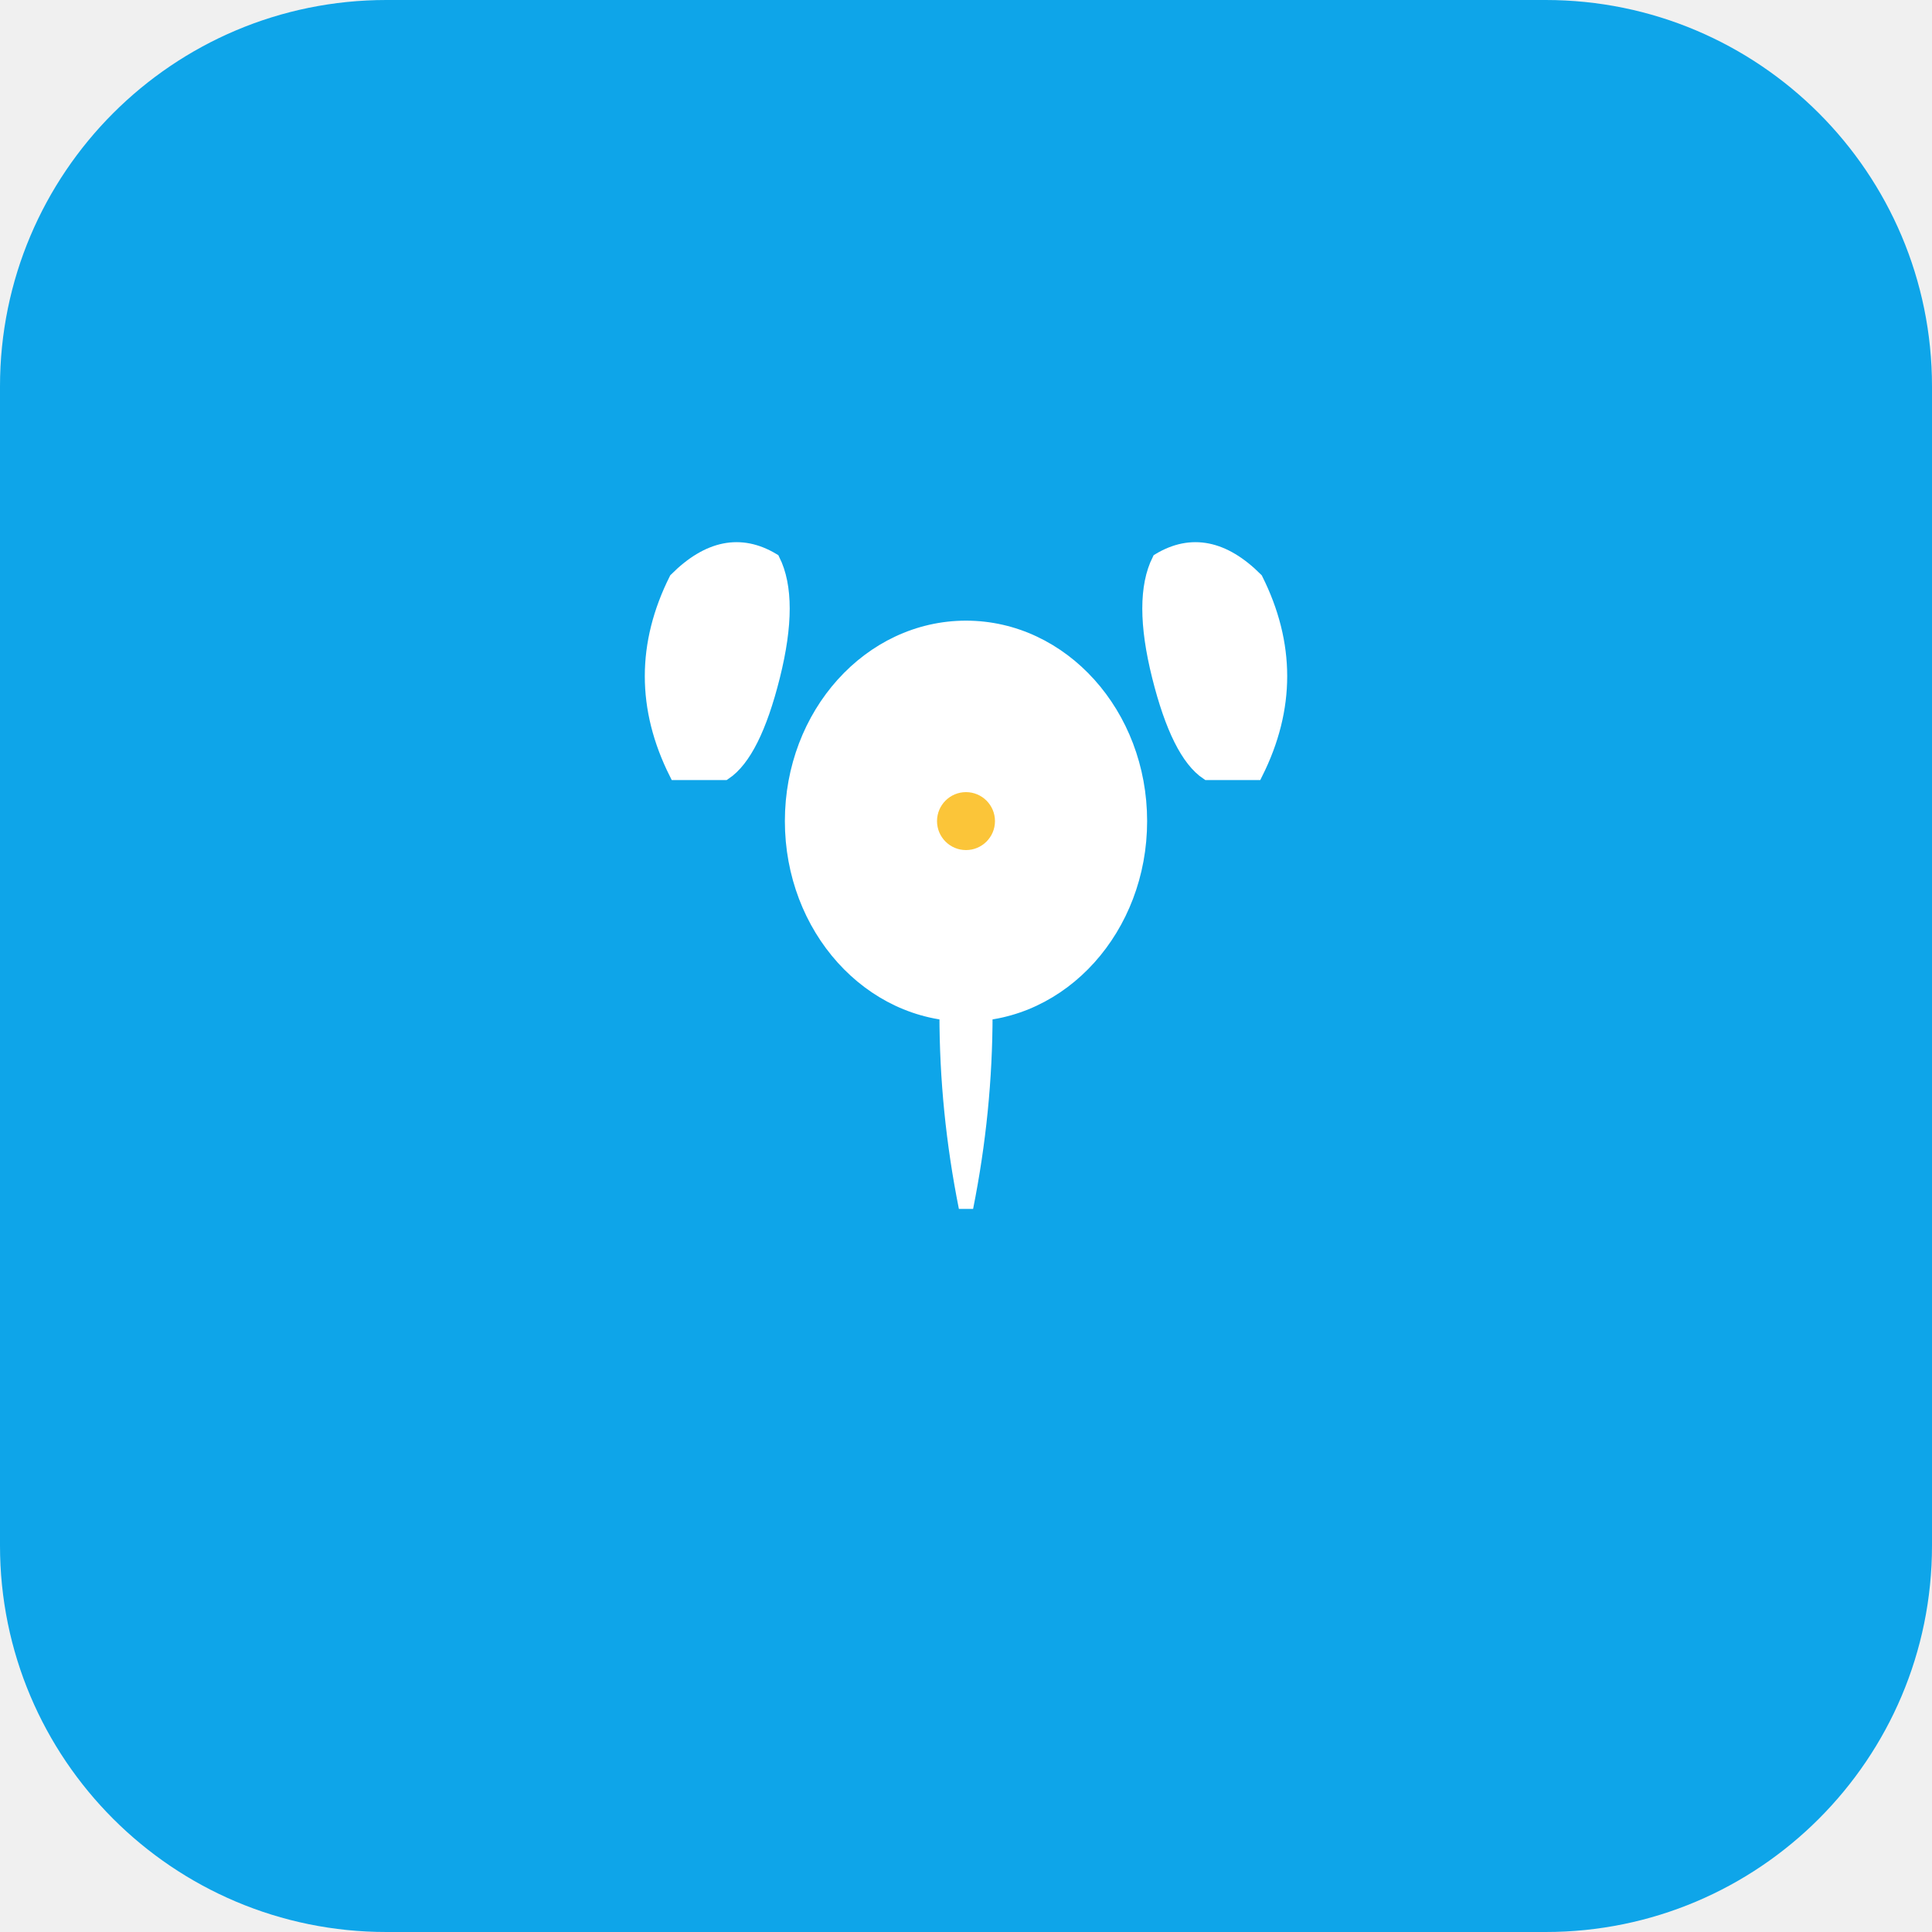
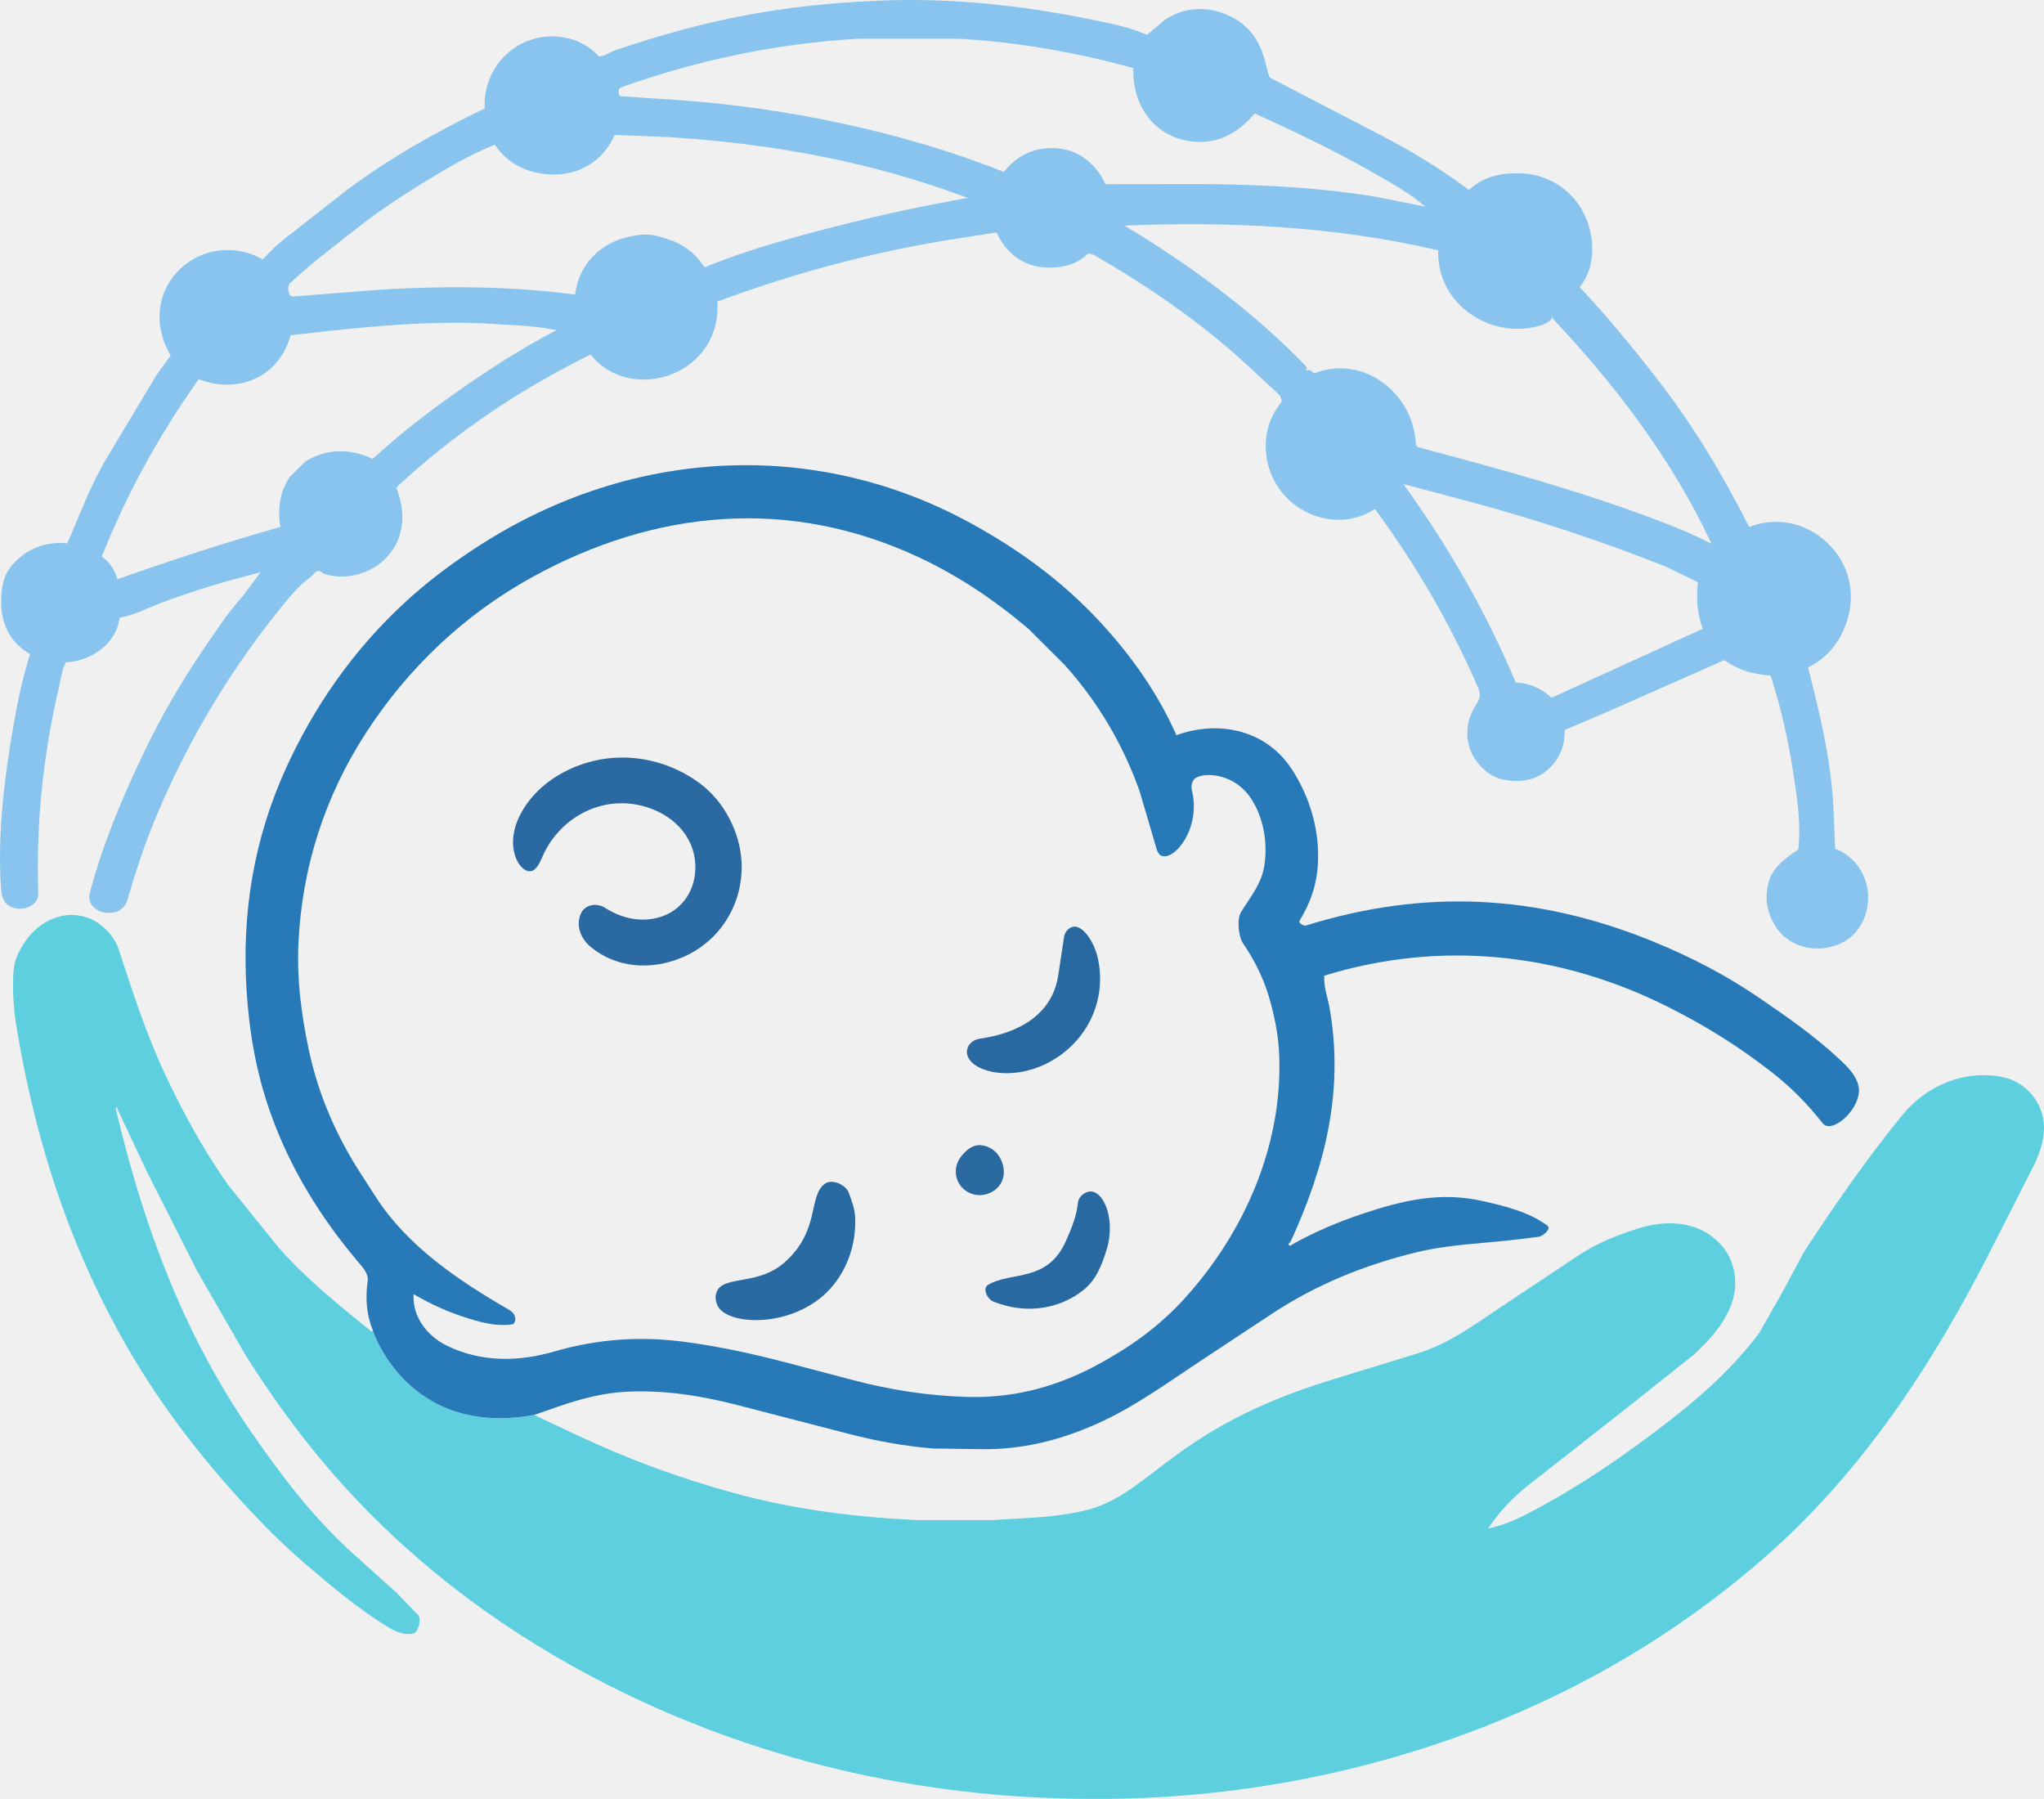
- <svg xmlns="http://www.w3.org/2000/svg" viewBox="0 0 200 200">
-   <rect width="200" height="200" fill="#0ea5e9" rx="40" />
-   <g transform="translate(50, 50)">
-     <path d="M 20 30 Q 15 20 20 10 Q 25 5 30 8 Q 32 12 30 20 Q 28 28 25 30 Z" fill="white" stroke="white" stroke-width="1.5" />
-     <path d="M 80 30 Q 85 20 80 10 Q 75 5 70 8 Q 68 12 70 20 Q 72 28 75 30 Z" fill="white" stroke="white" stroke-width="1.5" />
-     <ellipse cx="50" cy="35" rx="18" ry="20" fill="white" stroke="white" stroke-width="1.5" />
-     <path d="M 35 40 Q 40 35 45 40" stroke="white" stroke-width="1" fill="none" stroke-linecap="round" />
-     <path d="M 55 40 Q 60 35 65 40" stroke="white" stroke-width="1" fill="none" stroke-linecap="round" />
-     <path d="M 40 50 Q 45 48 50 50" stroke="white" stroke-width="1" fill="none" stroke-linecap="round" />
-     <path d="M 50 50 Q 55 48 60 50" stroke="white" stroke-width="1" fill="none" stroke-linecap="round" />
-     <path d="M 48 55 Q 48 65 50 75 Q 52 65 52 55" fill="white" stroke="white" stroke-width="1.5" />
-     <circle cx="50" cy="35" r="3" fill="#fbbf24" opacity="0.9" />
+ <svg xmlns="http://www.w3.org/2000/svg" id="Layer_2" data-name="Layer 2" viewBox="0 0 868.09 763.89">
+   <defs>
+     <style>
+       .cls-1 {
+         fill: #2a69a1;
+       }
+ 
+       .cls-2 {
+         fill: #2969a2;
+       }
+ 
+       .cls-3 {
+         fill: #2b69a1;
+       }
+ 
+       .cls-4 {
+         fill: #88c4ed;
+       }
+ 
+       .cls-5 {
+         fill: #5dcfde;
+       }
+ 
+       .cls-6 {
+         fill: #296aa3;
+       }
+ 
+       .cls-7 {
+         fill: #2779b7;
+       }
+     </style>
+   </defs>
+   <g id="Layer_1-2" data-name="Layer 1">
+     <g>
+       <path class="cls-5" d="M850.78,457.43c-16.29-3.39-32.58,3.38-43.07,16.31-15.06,18.57-28.48,37.82-41.55,57.87l-9.23,17.2-9.85,17.32c-10.71,14.13-23.34,25.73-37.35,36.62-19.39,15.09-39.15,28.7-60.94,39.99-5.48,2.84-10.62,5.04-16.77,6.3,5.02-7.45,10.62-13.32,17.51-18.72l41.81-32.79,28.15-22.39c10.79-9.98,20.35-22.18,16.66-36.72-1.44-5.66-4.39-9.68-8.91-13.24-8.51-6.71-20.86-6.93-31.28-3.6-8.91,2.85-17.47,6.13-25.29,11.33l-32.1,21.35c-11.84,7.87-22.88,16.25-36.58,20.46l-37,11.37c-66.95,20.58-76.14,48.05-103.08,55.02-13.43,3.48-26.73,3.38-40.39,4.39l-32.18-.02c-26.43-1.27-52.11-4.47-77.74-11.5-23.21-6.37-45.15-14.48-66.78-24.67l-17.97-8.47c-53.92,9.72-68.5-35.84-68.5-35.84-.28.53-.6.48-1.14-.08-13.74-10.97-27.08-21.89-38.81-35.04l-21.6-26.82c-10.3-14.65-18.69-29.88-26.33-46.11-8.31-17.65-14.07-35.5-20.14-54.05-1.76-5.37-6.87-10.55-11.88-12.71-10.5-4.53-21.54.64-27.62,9.42-2.94,4.23-4.85,8.2-5.14,13.47-.45,8.22.15,15.99,1.53,24.24,7.72,45.86,20.99,87.95,43.44,128.78,15.22,27.7,34.12,52.4,55.6,75.37,7.56,8.1,14.8,15.19,23.16,22.38,11.47,9.87,22.71,19.28,35.64,27.26,3.12,1.92,7.9,3.7,11.22,2.22,1.51-1.16,2.73-6.01,1.37-7.43l-9.37-9.69-18.17-16.34c-16.9-15.19-30.43-33-43.38-51.74-29.02-42-45.8-87.73-57.56-137.2-.24-.99.79-.69.7-.38-.19.64.26.92.44,1.31l11.74,24.96,21.6,42.75,20.65,35.89c14.09,22.36,29.8,43.24,48.16,62.45,32.57,34.09,71.37,61.19,113.87,81.62,66.22,31.82,137.06,45.89,210.53,44.23,68.76-1.55,138.35-18.95,198.97-51.49,26.7-14.33,51.56-31.57,74.3-51.54,40.65-35.69,70.61-81.22,95-129.18l18.02-35.42c2.83-5.56,5.08-11.44,4.93-18.02-.23-9.65-7.55-18.65-17.3-20.68Z" />
+       <path class="cls-1" d="M281.27,389.1c9.97-3.5,15.1-13.47,13.88-23.8-1.51-12.7-12.19-21.27-24.72-23.62-16.13-3.03-32.08,5.71-39.32,20.51-1.18,2.42-2.5,6.34-4.84,7.48-4.81,2.35-13.17-9.66-4.84-24.64,5.21-9.36,13.83-15.96,24.05-19.88,15.75-6.06,33.5-4,47.76,4.77,8.92,5.49,14.95,12.91,18.72,22.48,8.42,21.34-1.22,45.42-22.43,54.25-13,5.41-27.44,4.49-38.44-4.36-4.36-3.51-6.72-9.12-4.36-14.41,1.7-3.84,6.74-4.62,10.23-2.39,7.05,4.51,15.76,6.61,24.31,3.61Z" />
+       <path class="cls-6" d="M305.55,546.77c4.41-4.51,17.16-1.76,27.17-10.31,15.95-13.62,10.24-28.57,17.69-33.84,3.09-2.18,8.85.52,10.07,3.86,1.29,3.55,2.56,6.86,2.71,10.64.44,10.95-3.19,21.97-10.66,30.19-15.15,16.68-43.29,15.86-47.71,7.24-1.23-2.4-1.38-5.63.72-7.78Z" />
+       <path class="cls-2" d="M444.39,451.65c-17.01,8.48-35.19,2.33-33.64-5.96.44-2.36,2.61-4.24,5.51-4.65,16.22-2.31,30.62-10.08,33.17-26.85l2.5-16.46c.28-1.81,1.68-3.42,3.06-3.98,4.47-1.83,9.83,6.02,11.39,13.71,3.73,18.34-5.39,35.92-21.98,44.19Z" />
+       <path class="cls-2" d="M421.89,552.69c-2.68-1.09-4.73-5.59-2.27-7.08,9.83-5.93,25.35-.71,33.24-18.99,2.26-5.24,4.39-10.21,4.97-16.07.21-2.12,2.25-3.71,3.58-4.25,6.65-2.72,12.75,10.75,8.59,24.29-2,6.51-4.43,12.92-9.96,17.28-10.79,8.52-25.15,10.09-38.15,4.82Z" />
+       <path class="cls-3" d="M424.81,491.82c2.7,5.08,1.77,10.55-2.41,13.59-3.99,2.91-9.57,2.84-13.35-.69s-4.24-9.43-.78-13.75c2.15-2.69,4.82-4.89,8.13-4.69s6.62,2.16,8.41,5.53Z" />
+       <path class="cls-4" d="M779.41,360.39l-.7-16.27c-.9-20.67-5.64-40.45-10.84-60.71,8-3.89,13.1-10.28,16.02-18.18,4.28-11.58,2.23-23.88-6.11-32.97-8.98-9.79-22.21-13.36-34.91-8.51-11.18-22.02-23.25-42.3-37.97-61.39-10.93-14.16-21.83-27.47-34.04-40.44,7.03-8.27,6.71-21.81,1.57-31.76-4.92-9.52-14.99-16.17-26.32-16.55-8.42-.29-15.83,1.19-22.25,7.04-12.15-9.08-24.57-16.57-37.96-23.52l-46.26-24c-2.48-1.29-1.01-18.4-17.07-26.17-9.39-4.55-19.25-4.24-27.79,1.45l-7.65,6.42c-6.07-2.75-11.82-4.03-18.36-5.44-31.78-6.82-63.76-10.53-96.29-9.08-41.04,1.84-72.7,7.99-111.37,21.09-2.38.81-4.14,2.54-6.75,2.53-4.79-5.13-10.81-7.92-17.94-8.4-17.29-1.16-31.42,13-30.57,30.54-20.52,9.84-39.81,20.79-58.02,34.22l-27.11,21.24c-3.24,2.53-5.96,5.12-9.05,8.65-12.43-6.92-27.58-4.85-37.11,6.1-8.58,9.86-8.8,23.57-2.07,34.66l-6.09,8.43-21.12,35.21c-6.92,11.53-11.22,23.73-16.72,36.15-9.53-1.03-18.46,2.78-24.1,10.13-3.11,4.04-3.71,8.34-3.94,13.25-.46,9.7,3.3,18.61,12.25,23.62-3.08,9.82-5.08,19.16-6.85,29.18-4,22.59-7.14,47.76-5.46,70.42.21,2.74.76,5.14,2.6,6.71,2.09,1.78,4.74,2.13,7.59,1.56,3.54-.71,5.74-3.13,5.61-7.05-.97-29.4,2.14-58.34,8.81-86.92.88-3.74,1.12-7.04,2.91-10.36,10.97-.61,21.58-8.06,22.77-18.93,6.27-1.16,11.42-3.94,17.27-6.17,13.98-5.33,27.95-9.45,42.66-13.14l-7.59,10.12c-6.21,6.86-11.01,14.23-16.24,21.89-10.03,14.69-18.57,29.45-26.26,45.58-9.03,18.95-16.84,37.71-22.33,58.01-.66,2.44-.38,4.56,1.19,6.24,1.47,1.57,3.3,2.55,6.01,2.77,4.03.33,7.45-1.51,8.67-5.62,3.42-11.5,6.87-22.43,11.59-33.82,14.09-34.05,33.11-65.66,56.65-93.9,3.14-3.77,5.96-6.65,9.78-9.47.89-.66,1.67-2.03,2.43-2.3,1.4-.48,2.19.91,3.46,1.29,10.18,3.02,21.79-.87,28.16-9.51,5.86-7.95,5.78-17.99,2.09-27.31,24.63-22.91,52.42-41.64,82.56-56.46,9.68,12.57,28.26,13.73,40.95,4.91,8.88-6.18,13.7-16.15,12.85-27.39,33.3-12.35,67.11-21.39,101.99-26.78l16.67-2.58c3.68,8.61,11.29,14.4,20.54,14.87,13.23.68,17.45-5.63,18.18-5.77,1.07-.22,2.29.28,3.5.98,23.08,13.48,44.95,28.43,64.56,46.63l13.21,12.25s.06.08.1.11c.58.69,1.18,2.64.67,3.24-10.81,12.94-7.75,33.39,6.09,43.56,9.89,7.26,23.29,8.54,33.77,1.53,17.3,23.56,31.98,48.66,43.63,75.47,1.44,3.32,1.14,4.98-.73,7.82-3.72,5.61-5,13.18-2.03,19.87,2.32,5.23,7.36,10.57,13.85,11.83,6.82,1.33,13.24.35,18.36-3.95,4.91-4.14,7.71-9.99,7.5-17.16l18.54-7.89,49.28-21.78c5.91,4.23,12.13,5.98,19.64,6.56,4.4,13.53,7.43,27.04,9.65,41.36,1.65,10.59,3.33,22.06,2.15,32.5-5.33,3.42-10.82,7.72-12.46,13.32-2.09,7.16-1,13.36,2.94,19.6,3.7,5.87,10.61,9.07,17.46,9.14,6.87.08,14.3-3.08,18.1-9.16,7.58-12.15,2.78-28.1-10.4-33.24ZM194.25,166.29c-12.69,8.9-24.45,18.04-35.97,28.58-9.46-4.6-20.02-4.41-28.72,1.21l-6.64,6.59c-3.83,6.04-5.18,12.52-3.86,21.1-23.51,6.63-46.08,14.04-69.23,22.2-1.03-4.01-3.11-7.02-6.6-9.68,10.73-26.77,24.34-51.67,41.17-75.25,17.03,6.46,34.21-.98,39-18.68,27.33-3.15,54.76-6.18,82.03-5.07,10.31.81,20.12.67,30.9,2.91-14.99,7.8-28.43,16.51-42.08,26.09ZM360.68,94.7c-21.07,5.26-41.43,10.69-61.48,18.82-4.08-6.32-9.73-10.39-16.66-12.27-5.11-1.99-10.29-2.08-15.6-.67-12.04,2.62-21.21,11.87-22.68,24.49-30.28-4.01-63.43-3.82-94.05-1.18l-25.82,2.01c-1.99.16-2.61-4.36-1.22-5.65,9.26-8.55,18.8-15.76,28.62-23.47,8.75-6.87,17.46-12.7,26.93-18.53,10.22-6.29,20.1-12.21,31.43-16.87,5.33,8.26,13.98,12.22,23.51,12.68,12.12.59,22.39-5.49,27.44-16.77l22.22.89c43.41,2.66,86.05,10.18,127.71,25.88-17.66,3.12-33.63,6.47-50.35,10.64ZM450.39,63.14c-9.63-1.23-17.91,2.09-24.04,9.88-42.89-17.16-93.52-27.49-139.06-30.57l-23.72-1.6c-.95-.06-1.35-3.19.13-3.72,32.66-11.66,66.52-18.77,101.22-20.7h41.55c25.63,1.34,50.34,5.79,74.85,12.46-.48,18.59,11.73,31.54,28.83,31.37,8.71-.08,16.69-4.71,22.68-12.09,18.18,8.26,35.79,16.61,52.96,26.63,6.94,4.05,13.4,7.6,19.46,12.92l-21.87-4.33c-28-4.41-55.12-5.33-83.01-5.25l-30.87.09c-3.84-8.61-11.18-14.08-19.11-15.09ZM658.98,296.29c-4.32-3.84-8.99-6.17-15.26-6.5-12.52-29.8-28.35-57.41-47.69-84.23l26.5,7.03c29.08,7.72,57.26,17.03,85.16,28.11l13.41,6.53c-.76,7.25-.29,13.36,2.07,19.77l-64.19,29.29ZM703.2,220.65c-33.22-12.55-66.63-21.62-100.9-30.75-.55-.15-.9-1.09-1.04-1.63-.93-21.1-22.21-38.07-43.18-29.7-1.21-1.45-2.37-1.81-3.48-1.07l.3-1.75c-21.99-22.94-49.92-43.6-77.35-59.95,43.62-1.81,89.13.12,133.29,10.52-.89,21.31,19.83,36.74,40.32,32.67,2.47-.5,8.56-2.09,8.01-4.94l.46,1.46c26.02,27.5,50.48,59.43,67.27,95.41-7.58-3.93-15.66-7.24-23.7-10.27Z" />
+       <path class="cls-7" d="M789.36,461.49c-.83-4.68-4.6-8.4-8.04-11.62-10.6-9.87-22.04-17.86-34.02-26.04-14.42-9.85-29.27-17.53-45.48-24.13-48.86-19.89-96.69-22.39-147.15-6.7-1.09.34-3.27-1.14-2.75-2,4.74-7.79,7.43-15.6,7.83-24.91.59-14.01-3.48-27.69-11.11-39.44-10.6-16.32-30.4-21.17-49.02-14.47-8.07-18.13-19.04-33.56-32.23-47.87-16-17.35-34.53-30.89-55.22-42.2-66.68-36.45-144.47-31.48-207.88,9.1-12.06,7.72-22.81,15.71-33.3,25.5-21.05,19.64-37.67,43.38-49.59,69.62-13.57,29.85-18.76,61.35-16.69,94.04,1.14,18.07,4.11,35.19,10.16,52.24,8.3,23.43,21.15,44.18,37.11,63.12,2,2.37,4.66,5.07,4.17,8.37-1.88,12.87,2.33,20.67,2.2,20.9,0,0,14.58,45.56,68.5,35.84l10.24-3.56c9.55-3.32,19.26-5.88,29.58-6.33,15.88-.69,31.12,1.71,46.41,5.66l46.52,12.04c12.22,3.16,24.08,5.42,36.66,6.43l20.54.29c17.25.24,33.22-3.74,48.8-10.67,16.13-7.17,29.59-17.11,44.25-26.79l30.43-20.09c18.72-12.36,39.27-20.67,61.07-26,14.57-3.56,29.05-3.76,43.76-5.6l8.36-1.04c1.67-.21,5.26-3.1,3.89-4.6-8.11-6.04-18.06-8.39-27.69-10.57-17.98-4.08-33.85-.32-51.04,5.41-10.4,3.47-20.09,7.58-29.87,13.04-.94,1.27-2.38-.23-.76-.95,14.88-32.31,22.91-64.4,16.63-99.73-.8-4.5-2.49-8.48-2.22-13.46,49.34-15.24,100.08-9.78,145.96,13.22,15.99,8.02,30.48,17.06,44.49,28.07,8.12,6.38,14.84,13.25,21.24,21.37,3.96,5.02,16.85-6.54,15.26-15.49ZM503.16,551.3c-10.51,11.59-22.12,19.99-35.73,27.51-17.51,9.68-36.06,15-56.89,14.37-16.97-.51-32.74-3.04-48.66-7.24l-26.7-7.03c-14.79-3.9-29.08-7.07-44.38-9.1-18.8-2.5-37.09-1.25-55.34,4.07-15.36,4.47-31.28,4.64-45.79-2.53-8.17-4.03-14.57-12.06-14.03-21.81,7.82,4.56,15.15,7.8,23.33,10.32,6.31,1.94,12.48,3.56,19.12,2.41,1.57-2.25.56-4.65-1.74-5.98-21.52-12.47-43.07-26.85-56.71-47.96l-6.35-9.83c-10.58-16.38-18.2-33.93-22.24-53.14-3.14-14.97-5-29.47-4.3-44.79,1.47-32.17,11.18-62.38,28.63-89.29,17.91-27.65,41.83-50.35,70.71-66.24,52.25-28.75,109.01-34.01,163.73-8.59,17.21,7.99,32.57,18.38,46.96,30.57l15.49,15.45c14.05,15.65,24.78,33.78,31.8,53.72l7.15,24.39c.34,1.14,1.12,2.45,1.97,2.79,5.78,2.33,17.06-12.02,12.96-27.92-.36-1.38.06-3.06.65-4.09,2.14-3.66,17.06-4.1,24.78,8.12,5.03,7.96,6.75,18.02,5.5,27.42-1.09,8.13-5.73,13.55-10,20.37-1.88,3-1.11,10.44.85,13.33,5.69,8.38,9.39,16.28,11.89,25.85,1.87,7.19,3.14,13.88,3.45,21.51,1.56,38.18-14.68,75.3-40.11,103.34Z" />
+     </g>
  </g>
</svg>
